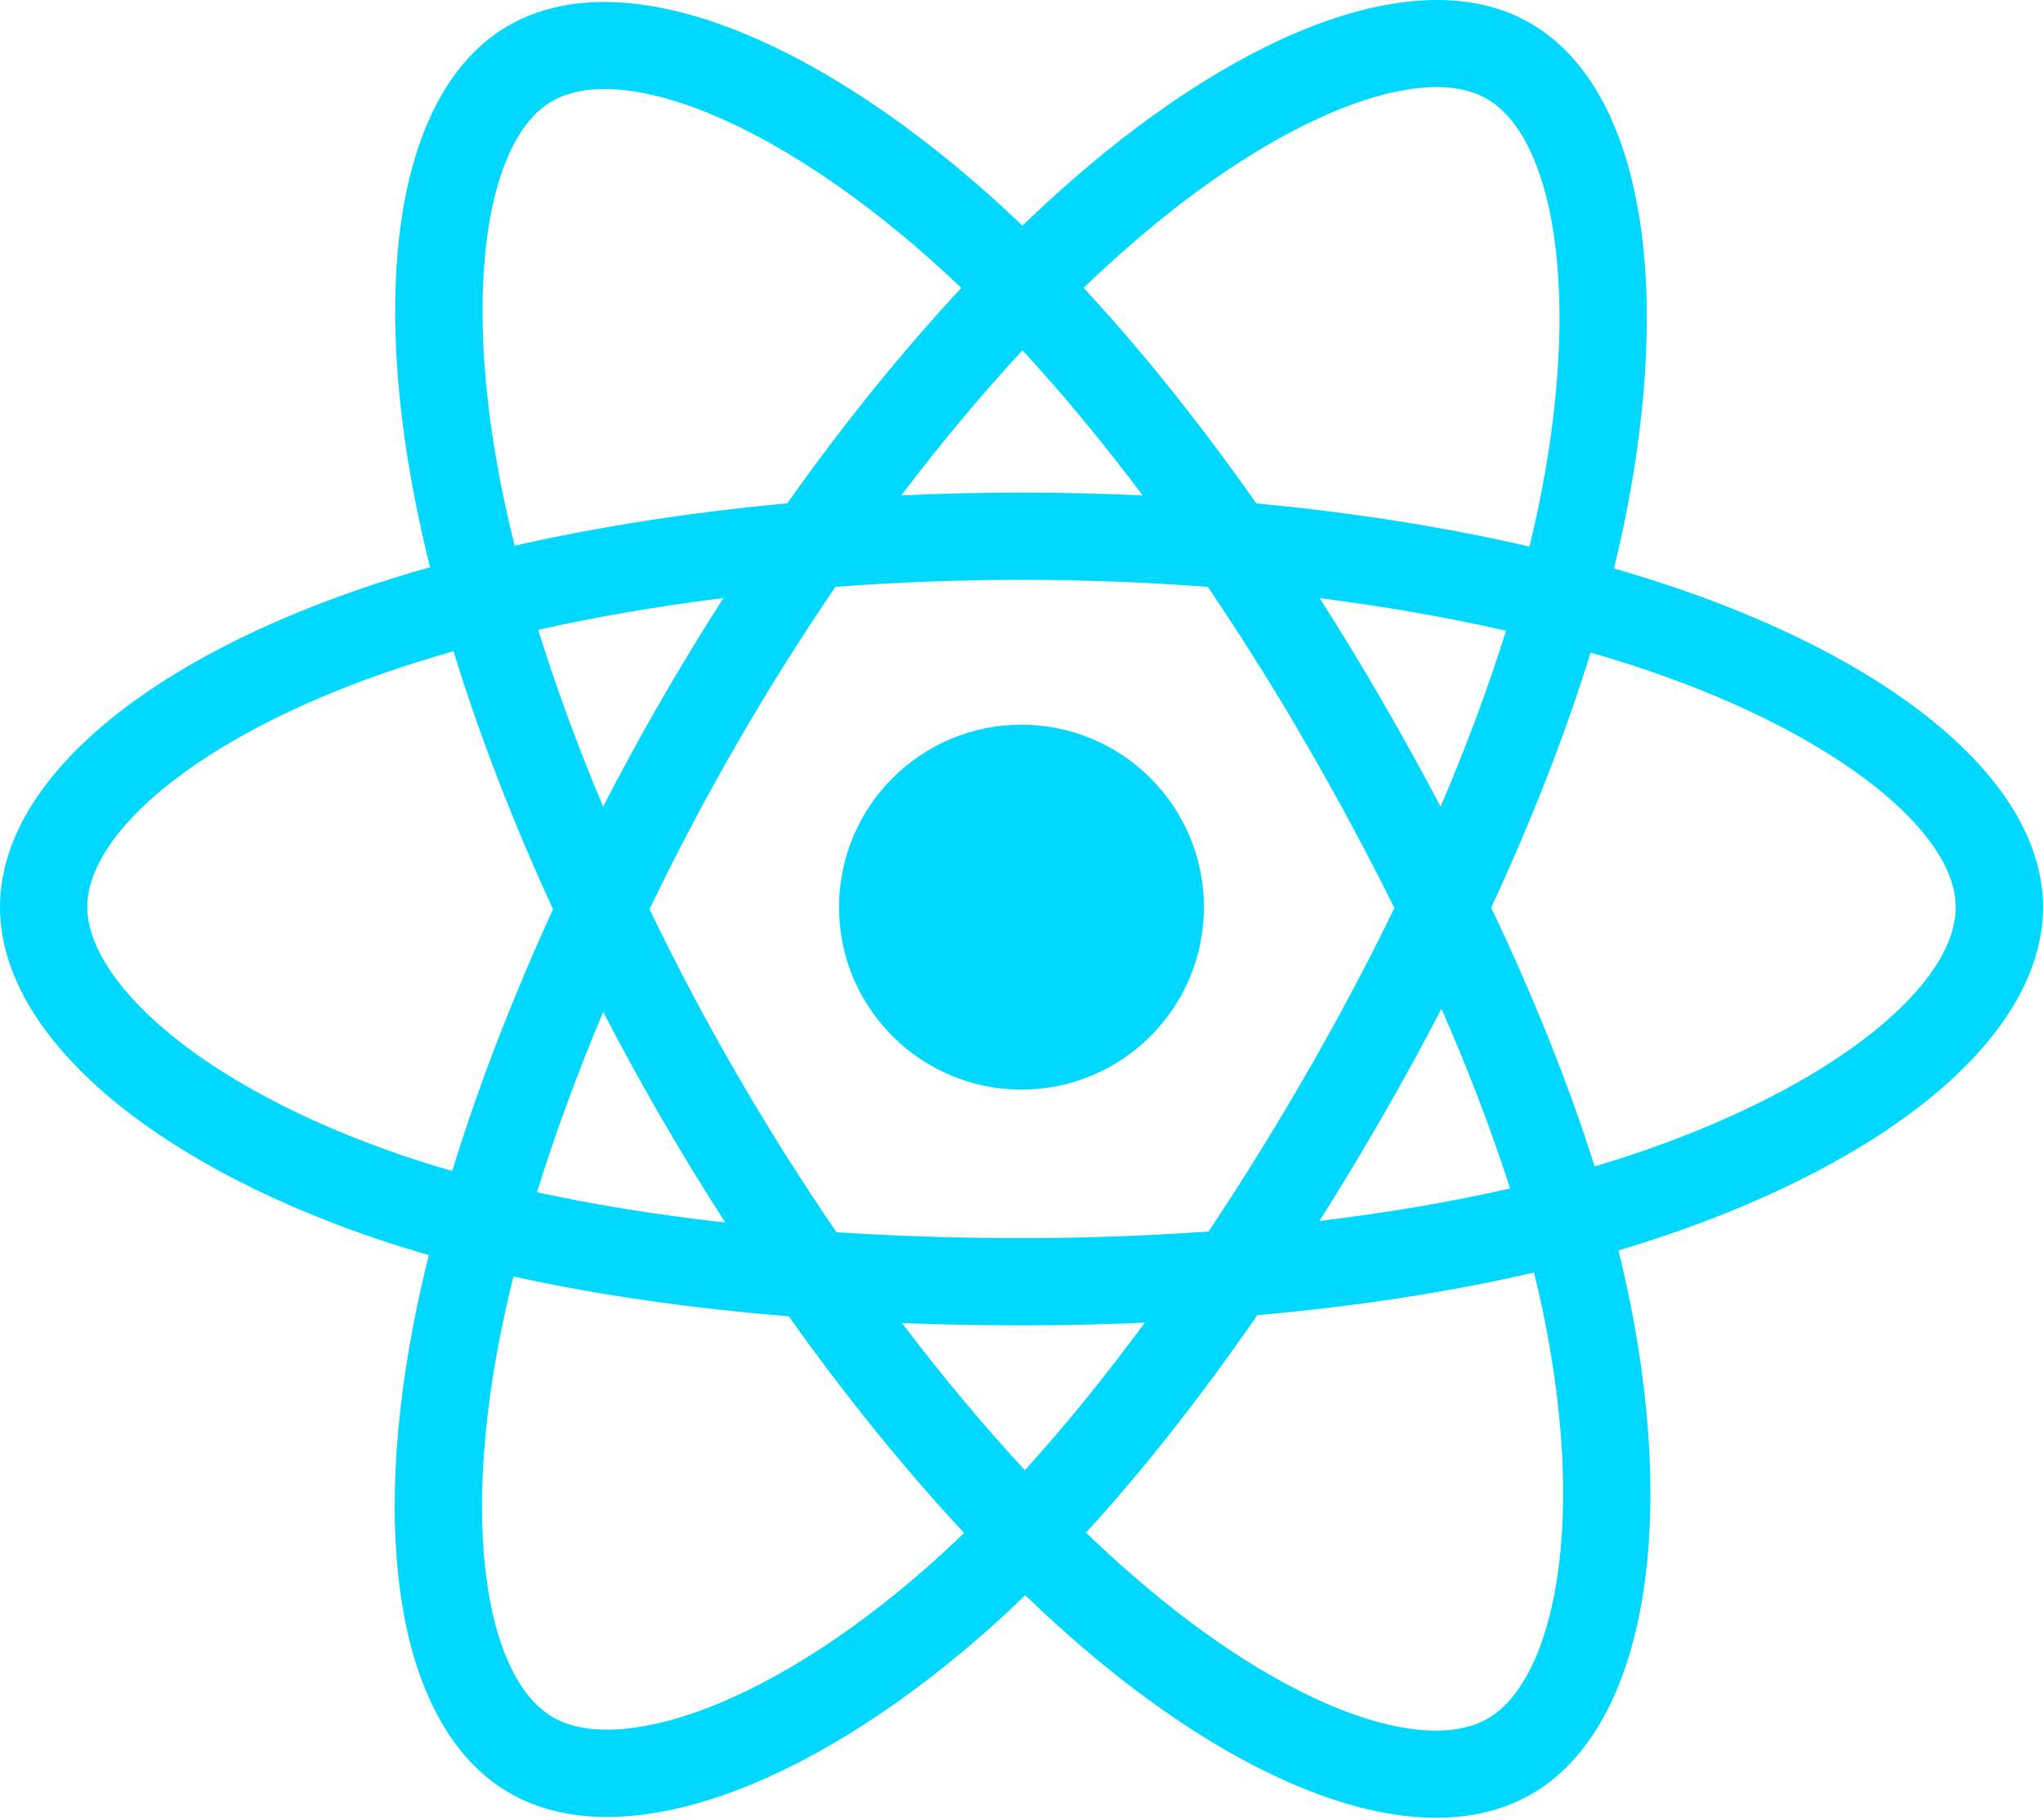
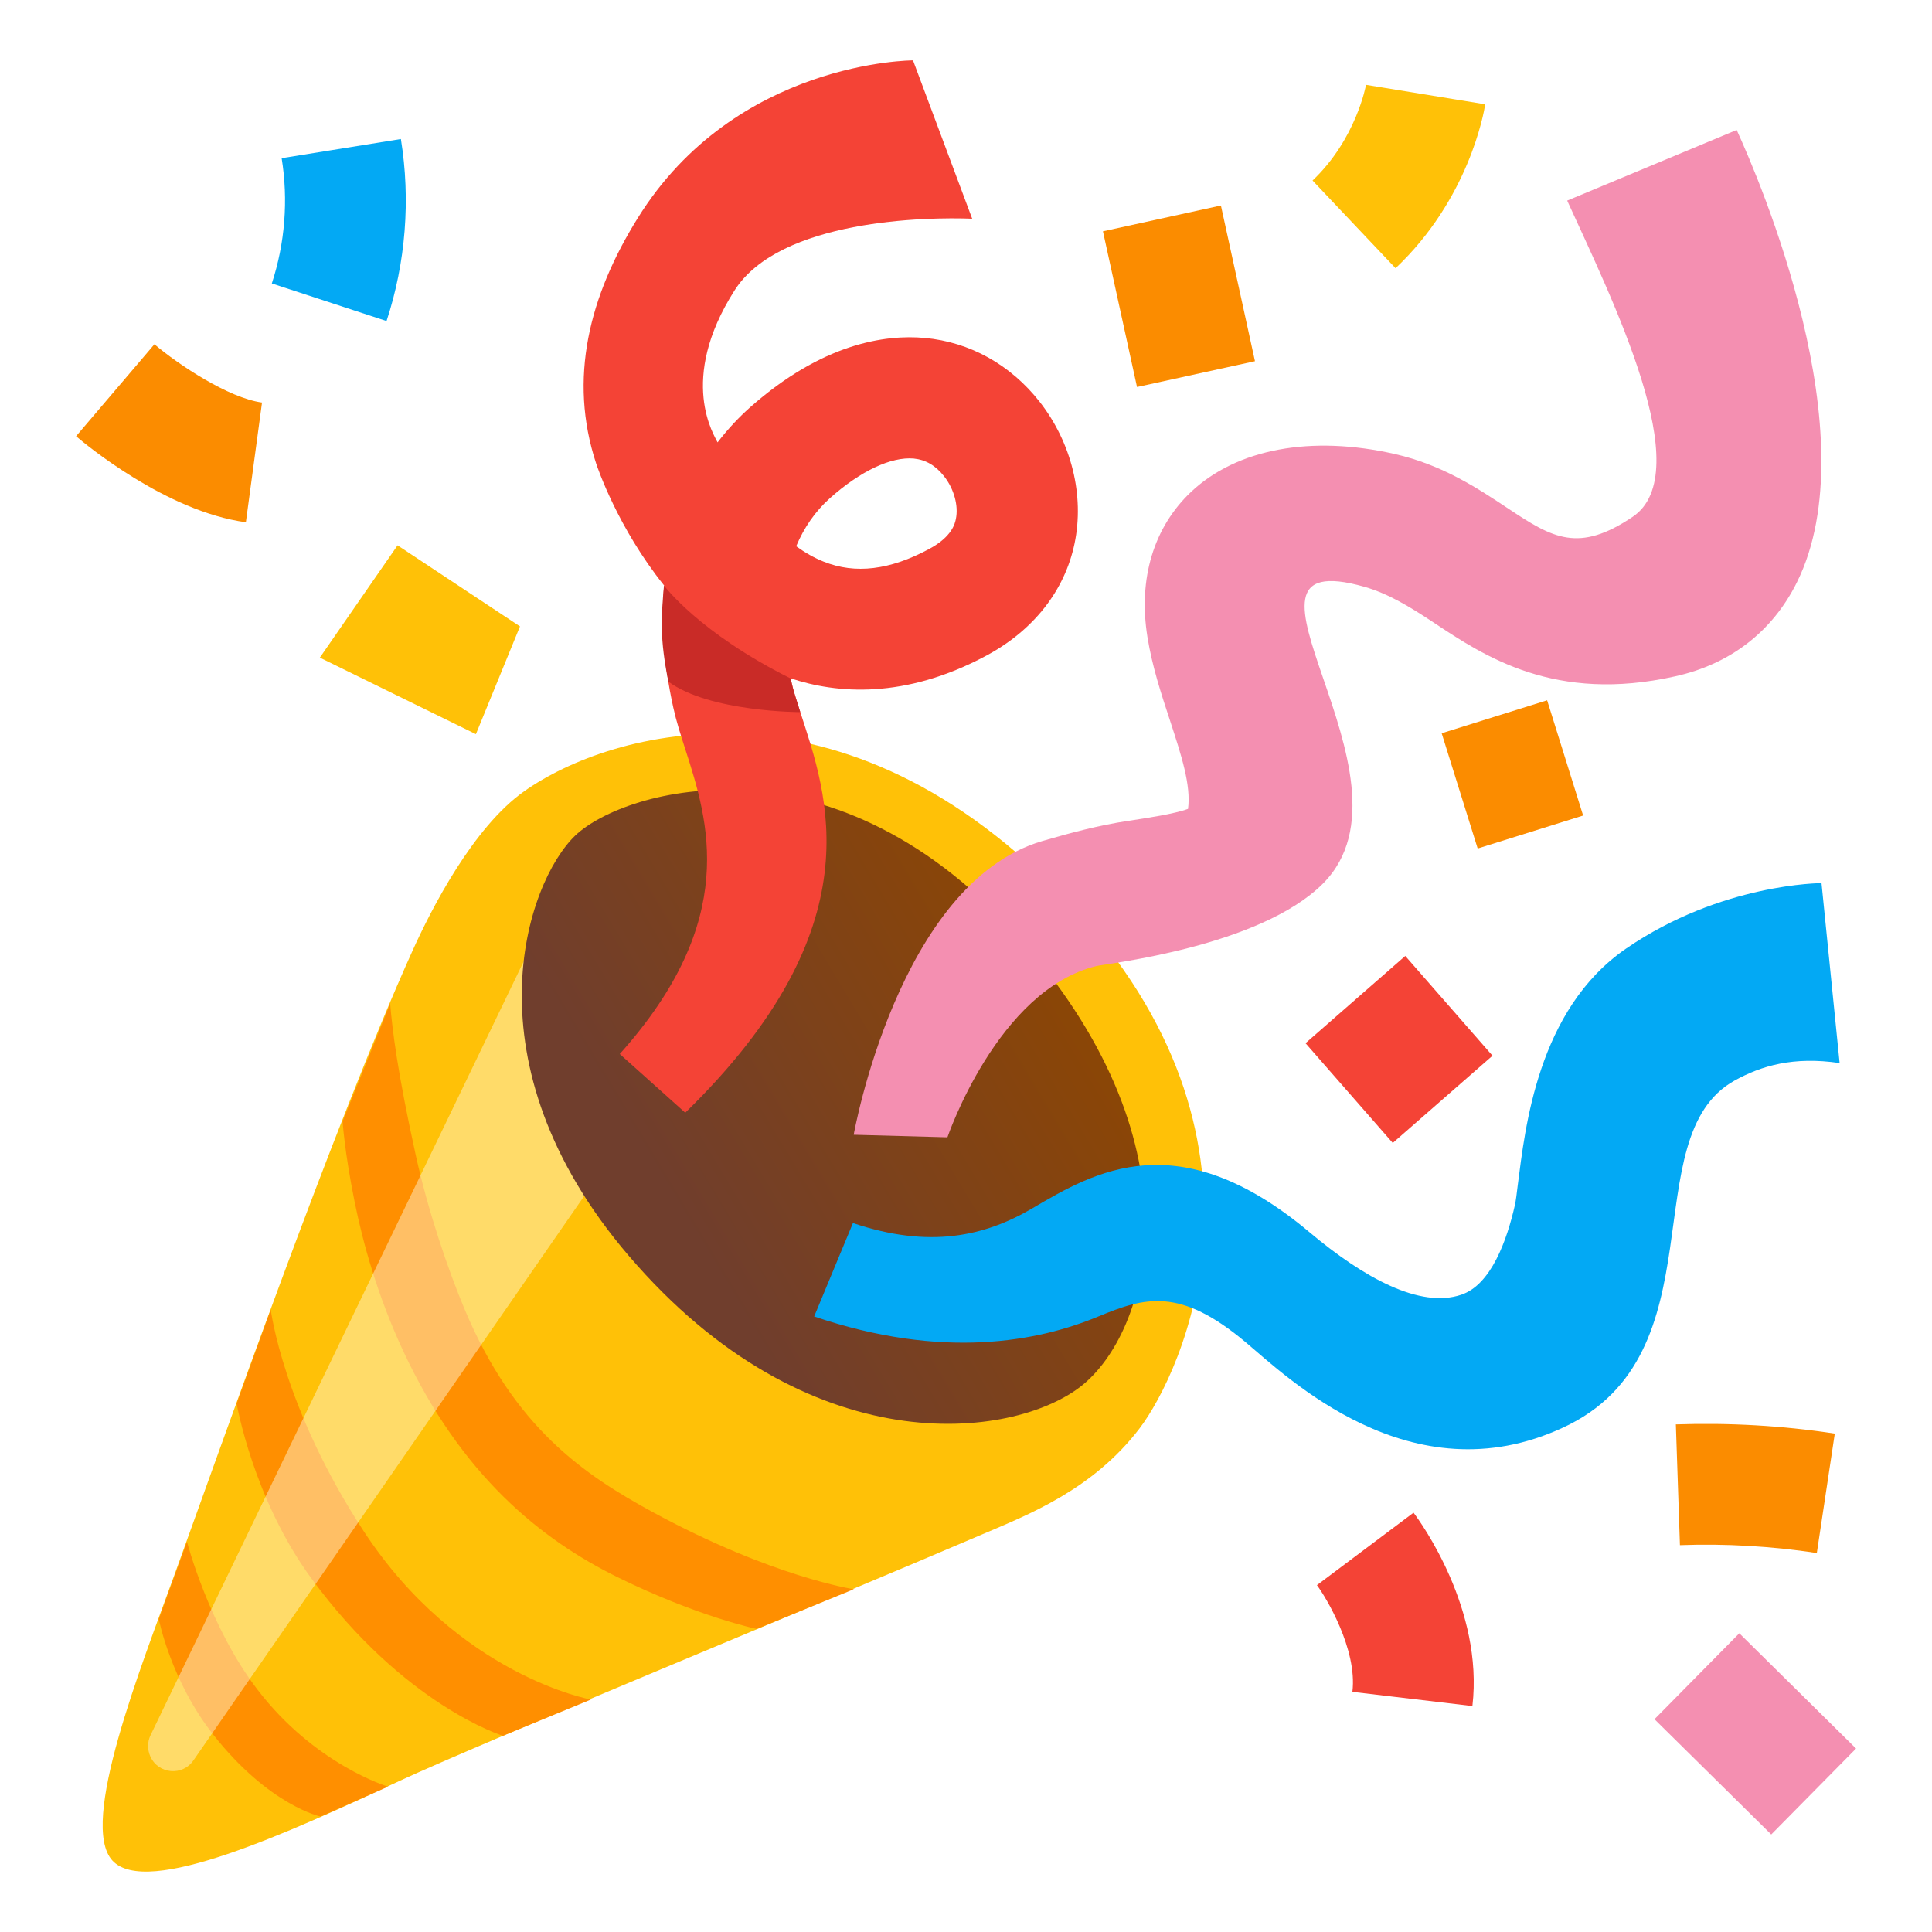
- <svg xmlns="http://www.w3.org/2000/svg" aria-hidden="true" role="img" class="iconify iconify--logos" width="35.93" height="32" preserveAspectRatio="xMidYMid meet" viewBox="0 0 256 228">
-   <path fill="#00D8FF" d="M210.483 73.824a171.49 171.49 0 0 0-8.24-2.597c.465-1.9.893-3.777 1.273-5.621c6.238-30.281 2.16-54.676-11.769-62.708c-13.355-7.7-35.196.329-57.254 19.526a171.23 171.23 0 0 0-6.375 5.848a155.866 155.866 0 0 0-4.241-3.917C100.759 3.829 77.587-4.822 63.673 3.233C50.33 10.957 46.379 33.89 51.995 62.588a170.974 170.974 0 0 0 1.892 8.48c-3.28.932-6.445 1.924-9.474 2.98C17.309 83.498 0 98.307 0 113.668c0 15.865 18.582 31.778 46.812 41.427a145.52 145.52 0 0 0 6.921 2.165a167.467 167.467 0 0 0-2.01 9.138c-5.354 28.2-1.173 50.591 12.134 58.266c13.744 7.926 36.812-.22 59.273-19.855a145.567 145.567 0 0 0 5.342-4.923a168.064 168.064 0 0 0 6.92 6.314c21.758 18.722 43.246 26.282 56.54 18.586c13.731-7.949 18.194-32.003 12.4-61.268a145.016 145.016 0 0 0-1.535-6.842c1.62-.48 3.21-.974 4.76-1.488c29.348-9.723 48.443-25.443 48.443-41.52c0-15.417-17.868-30.326-45.517-39.844Zm-6.365 70.984c-1.4.463-2.836.91-4.3 1.345c-3.24-10.257-7.612-21.163-12.963-32.432c5.106-11 9.31-21.767 12.459-31.957c2.619.758 5.16 1.557 7.61 2.4c23.69 8.156 38.14 20.213 38.14 29.504c0 9.896-15.606 22.743-40.946 31.14Zm-10.514 20.834c2.562 12.94 2.927 24.64 1.23 33.787c-1.524 8.219-4.59 13.698-8.382 15.893c-8.067 4.67-25.32-1.4-43.927-17.412a156.726 156.726 0 0 1-6.437-5.87c7.214-7.889 14.423-17.06 21.459-27.246c12.376-1.098 24.068-2.894 34.671-5.345a134.17 134.17 0 0 1 1.386 6.193ZM87.276 214.515c-7.882 2.783-14.16 2.863-17.955.675c-8.075-4.657-11.432-22.636-6.853-46.752a156.923 156.923 0 0 1 1.869-8.499c10.486 2.32 22.093 3.988 34.498 4.994c7.084 9.967 14.501 19.128 21.976 27.15a134.668 134.668 0 0 1-4.877 4.492c-9.933 8.682-19.886 14.842-28.658 17.94ZM50.35 144.747c-12.483-4.267-22.792-9.812-29.858-15.863c-6.35-5.437-9.555-10.836-9.555-15.216c0-9.322 13.897-21.212 37.076-29.293c2.813-.98 5.757-1.905 8.812-2.773c3.204 10.42 7.406 21.315 12.477 32.332c-5.137 11.18-9.399 22.249-12.634 32.792a134.718 134.718 0 0 1-6.318-1.979Zm12.378-84.26c-4.811-24.587-1.616-43.134 6.425-47.789c8.564-4.958 27.502 2.111 47.463 19.835a144.318 144.318 0 0 1 3.841 3.545c-7.438 7.987-14.787 17.08-21.808 26.988c-12.04 1.116-23.565 2.908-34.161 5.309a160.342 160.342 0 0 1-1.76-7.887Zm110.427 27.268a347.8 347.8 0 0 0-7.785-12.803c8.168 1.033 15.994 2.404 23.343 4.08c-2.206 7.072-4.956 14.465-8.193 22.045a381.151 381.151 0 0 0-7.365-13.322Zm-45.032-43.861c5.044 5.465 10.096 11.566 15.065 18.186a322.04 322.04 0 0 0-30.257-.006c4.974-6.559 10.069-12.652 15.192-18.18ZM82.802 87.83a323.167 323.167 0 0 0-7.227 13.238c-3.184-7.553-5.909-14.98-8.134-22.152c7.304-1.634 15.093-2.97 23.209-3.984a321.524 321.524 0 0 0-7.848 12.897Zm8.081 65.352c-8.385-.936-16.291-2.203-23.593-3.793c2.26-7.3 5.045-14.885 8.298-22.6a321.187 321.187 0 0 0 7.257 13.246c2.594 4.48 5.28 8.868 8.038 13.147Zm37.542 31.03c-5.184-5.592-10.354-11.779-15.403-18.433c4.902.192 9.899.29 14.978.29c5.218 0 10.376-.117 15.453-.343c-4.985 6.774-10.018 12.97-15.028 18.486Zm52.198-57.817c3.422 7.8 6.306 15.345 8.596 22.52c-7.422 1.694-15.436 3.058-23.88 4.071a382.417 382.417 0 0 0 7.859-13.026a347.403 347.403 0 0 0 7.425-13.565Zm-16.898 8.101a358.557 358.557 0 0 1-12.281 19.815a329.4 329.4 0 0 1-23.444.823c-7.967 0-15.716-.248-23.178-.732a310.202 310.202 0 0 1-12.513-19.846h.001a307.41 307.41 0 0 1-10.923-20.627a310.278 310.278 0 0 1 10.89-20.637l-.001.001a307.318 307.318 0 0 1 12.413-19.761c7.613-.576 15.42-.876 23.31-.876H128c7.926 0 15.743.303 23.354.883a329.357 329.357 0 0 1 12.335 19.695a358.489 358.489 0 0 1 11.036 20.54a329.472 329.472 0 0 1-11 20.722Zm22.56-122.124c8.572 4.944 11.906 24.881 6.52 51.026c-.344 1.668-.73 3.367-1.15 5.09c-10.622-2.452-22.155-4.275-34.23-5.408c-7.034-10.017-14.323-19.124-21.64-27.008a160.789 160.789 0 0 1 5.888-5.4c18.9-16.447 36.564-22.941 44.612-18.3ZM128 90.808c12.625 0 22.86 10.235 22.86 22.86s-10.235 22.86-22.86 22.86s-22.86-10.235-22.86-22.86s10.235-22.86 22.86-22.86Z" />
+ <svg xmlns="http://www.w3.org/2000/svg" width="128" height="128" viewBox="0 0 128 128">
+   <path fill="#FFC107" d="M7.45 123.27c2.27 2.46 11.62-1.83 19-5.27c5.53-2.57 27.66-11.65 38.66-16.36c2.97-1.27 7.29-2.93 10.4-7.02c2.76-3.64 10.08-19.1-4.66-34.76c-14.96-15.9-30.37-11.51-36.13-7.43c-3.39 2.4-6.15 7.81-7.39 10.56c-5.24 11.62-12.71 32.91-15.75 41.28c-2.23 6.17-6.38 16.56-4.13 19" />
+   <path fill="#FF8F00" d="M25.85 66.49c.14 1.74.49 4.57 1.69 10.02c.82 3.74 2.16 7.66 3.25 10.25c3.27 7.79 7.86 10.93 12.51 13.45c7.9 4.28 13.27 5.08 13.27 5.08l-6.44 2.63s-3.9-.81-9.22-3.43c-5.07-2.5-10.35-6.73-14.21-15.01c-1.67-3.59-2.64-7.07-3.2-9.83c-.69-3.42-.8-5.36-.8-5.36zm-7.91 20.28s.8 6.49 6.16 14.68c6.28 9.58 15.05 11.15 15.05 11.15l-5.83 2.4s-6.51-1.99-12.7-10.44c-3.86-5.27-4.94-11.57-4.94-11.57zm-5.55 15.38s1.46 5.6 4.66 9.78c3.81 4.99 8.66 6.44 8.66 6.44l-4.47 1.98s-3.39-.71-7.1-5.41c-2.82-3.57-3.62-7.67-3.62-7.67z" />
+   <path fill="#FFFDE7" d="M9.96 116.37c-.2-.45-.2-.96.01-1.4l25.47-52.82l4.19 15.75l-26.8 38.71c-.72 1.08-2.34.94-2.87-.24" opacity=".44" />
+   <linearGradient id="IconifyId1927be4fe433f683495" x1="74.384" x2="44.617" y1="61.839" y2="79.699" gradientUnits="userSpaceOnUse">
+     <stop offset=".024" stop-color="#8F4700" />
+     <stop offset="1" stop-color="#703E2D" />
+   </linearGradient>
+   <path fill="url(#IconifyId1927be4fe433f683495)" d="M41.65 83.19c11.9 13.92 25.45 12.18 29.96 8.66c4.52-3.53 8.09-15.66-3.76-29.35c-12.42-14.34-26.48-10.25-29.73-7.15s-7.39 15.07 3.53 27.84" />
+   <path fill="#03A9F4" d="M82.52 88.92c-4.34-3.64-6.65-2.99-9.75-1.7c-4 1.66-10.29 2.89-18.83 0l2.57-6.19c5.07 1.71 8.74.88 11.91-.99c4.08-2.4 9.66-5.69 18.34 1.6c3.62 3.04 7.33 5.06 10.05 4.14c1.98-.66 3.03-3.61 3.56-5.96c.05-.21.13-.81.19-1.34c.48-3.67 1.28-11.59 7.18-15.64c6.31-4.33 12.94-4.33 12.94-4.33l1.2 11.92c-3.05-.45-5.17.17-6.96 1.16c-6.74 3.75-.87 18.15-11.36 22.99c-10.09 4.69-18.34-3.4-21.04-5.66" />
+   <path fill="#F44336" d="m45.4 73.72l-4.34-3.89c7.97-8.9 5.87-15.44 4.34-20.2c-.31-.96-.6-1.87-.79-2.74c-.68-3.08-.82-5.76-.61-8.1c-3.06-3.81-4.41-7.8-4.5-8.07c-1.86-5.63-.46-11.12 2.75-16.27C48.74 4 60.49 4 60.49 4l3.92 10.49c-2.98-.12-12.75.03-15.75 4.76c-3.79 5.96-1.3 9.64-1.12 10.06c.73-.95 1.47-1.71 2.13-2.3c4.79-4.25 8.95-4.86 11.6-4.62c2.98.27 5.68 1.77 7.61 4.23c2.11 2.7 2.98 6.21 2.31 9.4c-.65 3.11-2.72 5.74-5.83 7.41c-5.43 2.92-9.95 2.52-12.98 1.51c.02.07.03.15.05.22c.11.5.33 1.2.59 2.01c1.77 5.48 5.06 14.18-7.62 26.55m7.35-37.53c.58.42 1.19.77 1.82 1.02c2.1.84 4.39.56 6.99-.84c1.53-.82 1.71-1.7 1.77-1.99c.18-.87-.12-1.98-.77-2.81c-.57-.73-1.23-1.11-2.02-1.19c-1.5-.13-3.53.82-5.56 2.63c-.97.87-1.71 1.94-2.23 3.18" />
+   <path fill="#F48FB1" d="m62.77 75.35l-6.21-.17s2.95-16.66 12.5-19.46c1.79-.52 3.75-1.05 5.72-1.34c1.17-.18 3.02-.45 3.93-.79c.21-1.57-.45-3.57-1.19-5.84c-.58-1.76-1.18-3.57-1.5-5.55c-.62-3.86.41-7.27 2.9-9.62c3.04-2.85 7.95-3.76 13.49-2.5c3.16.72 5.49 2.27 7.54 3.63c2.93 1.95 4.64 2.94 8.22.53c4.33-2.92-1.33-14.35-4.34-20.95l11.23-4.68c1.51 3.3 8.8 20.28 3.99 29.97c-1.62 3.26-4.41 5.42-8.07 6.23c-7.96 1.78-12.62-1.32-16.02-3.58c-1.61-1.07-3.02-1.91-4.55-2.35c-10.63-3.03 4.21 12.61-2.74 19.64c-4.17 4.21-14.36 5.32-15.02 5.48c-6.56 1.58-9.88 11.35-9.88 11.35" />
+   <path fill="#C92B27" d="M43.99 38.79c-.19 2.2-.28 3.51.29 6.37c2.75 2.02 8.74 2.02 8.74 2.02c-.26-.81-.49-1.51-.59-2.01c-.02-.07-.03-.15-.05-.22c-6.09-3.04-8.39-6.16-8.39-6.16" />
+   <path fill="#FFC107" d="m31.53 48.64l-10.34-5.07l5.15-7.44l8.11 5.37z" />
+   <path fill="#FB8C00" d="M16.29 34.6c-5.28-.71-10.66-5.19-11.25-5.7l5.19-6.09c1.57 1.33 4.9 3.56 7.13 3.86z" />
+   <path fill="#03A9F4" d="m25.61 21.27l-7.6-2.49c.87-2.66 1.1-5.53.65-8.3l7.9-1.27c.65 4.02.32 8.19-.95 12.06" />
+   <path fill="#FB8C00" d="m73.073 15.325l7.815-1.71l2.257 10.316l-7.815 1.71z" />
+   <path fill="#FFC107" d="m92.46 17.77l-5.5-5.81c2.88-2.73 3.54-6.3 3.54-6.34l7.9 1.29c-.1.63-1.11 6.29-5.94 10.86" />
+   <path fill="#FB8C00" d="m95.514 48.58l6.987-2.184l2.386 7.636l-6.987 2.184z" />
+   <path fill="#F44336" d="m97.55 113.03l-7.95-.94c.34-2.83-1.77-6.3-2.35-7.07l6.4-4.8c.48.63 4.65 6.4 3.9 12.81" />
+   <path fill="#FB8C00" d="M120.37 102.89c-2.99-.45-6.05-.63-9.07-.52l-.27-8c3.51-.12 7.06.08 10.53.61z" />
+   <path fill="#F48FB1" d="m109.614 113.902l5.62-5.693l7.735 7.638l-5.62 5.692z" />
+   <path fill="#F44336" d="m93.103 63.334l5.78 6.609l-6.609 5.78l-5.78-6.609z" />
</svg>
